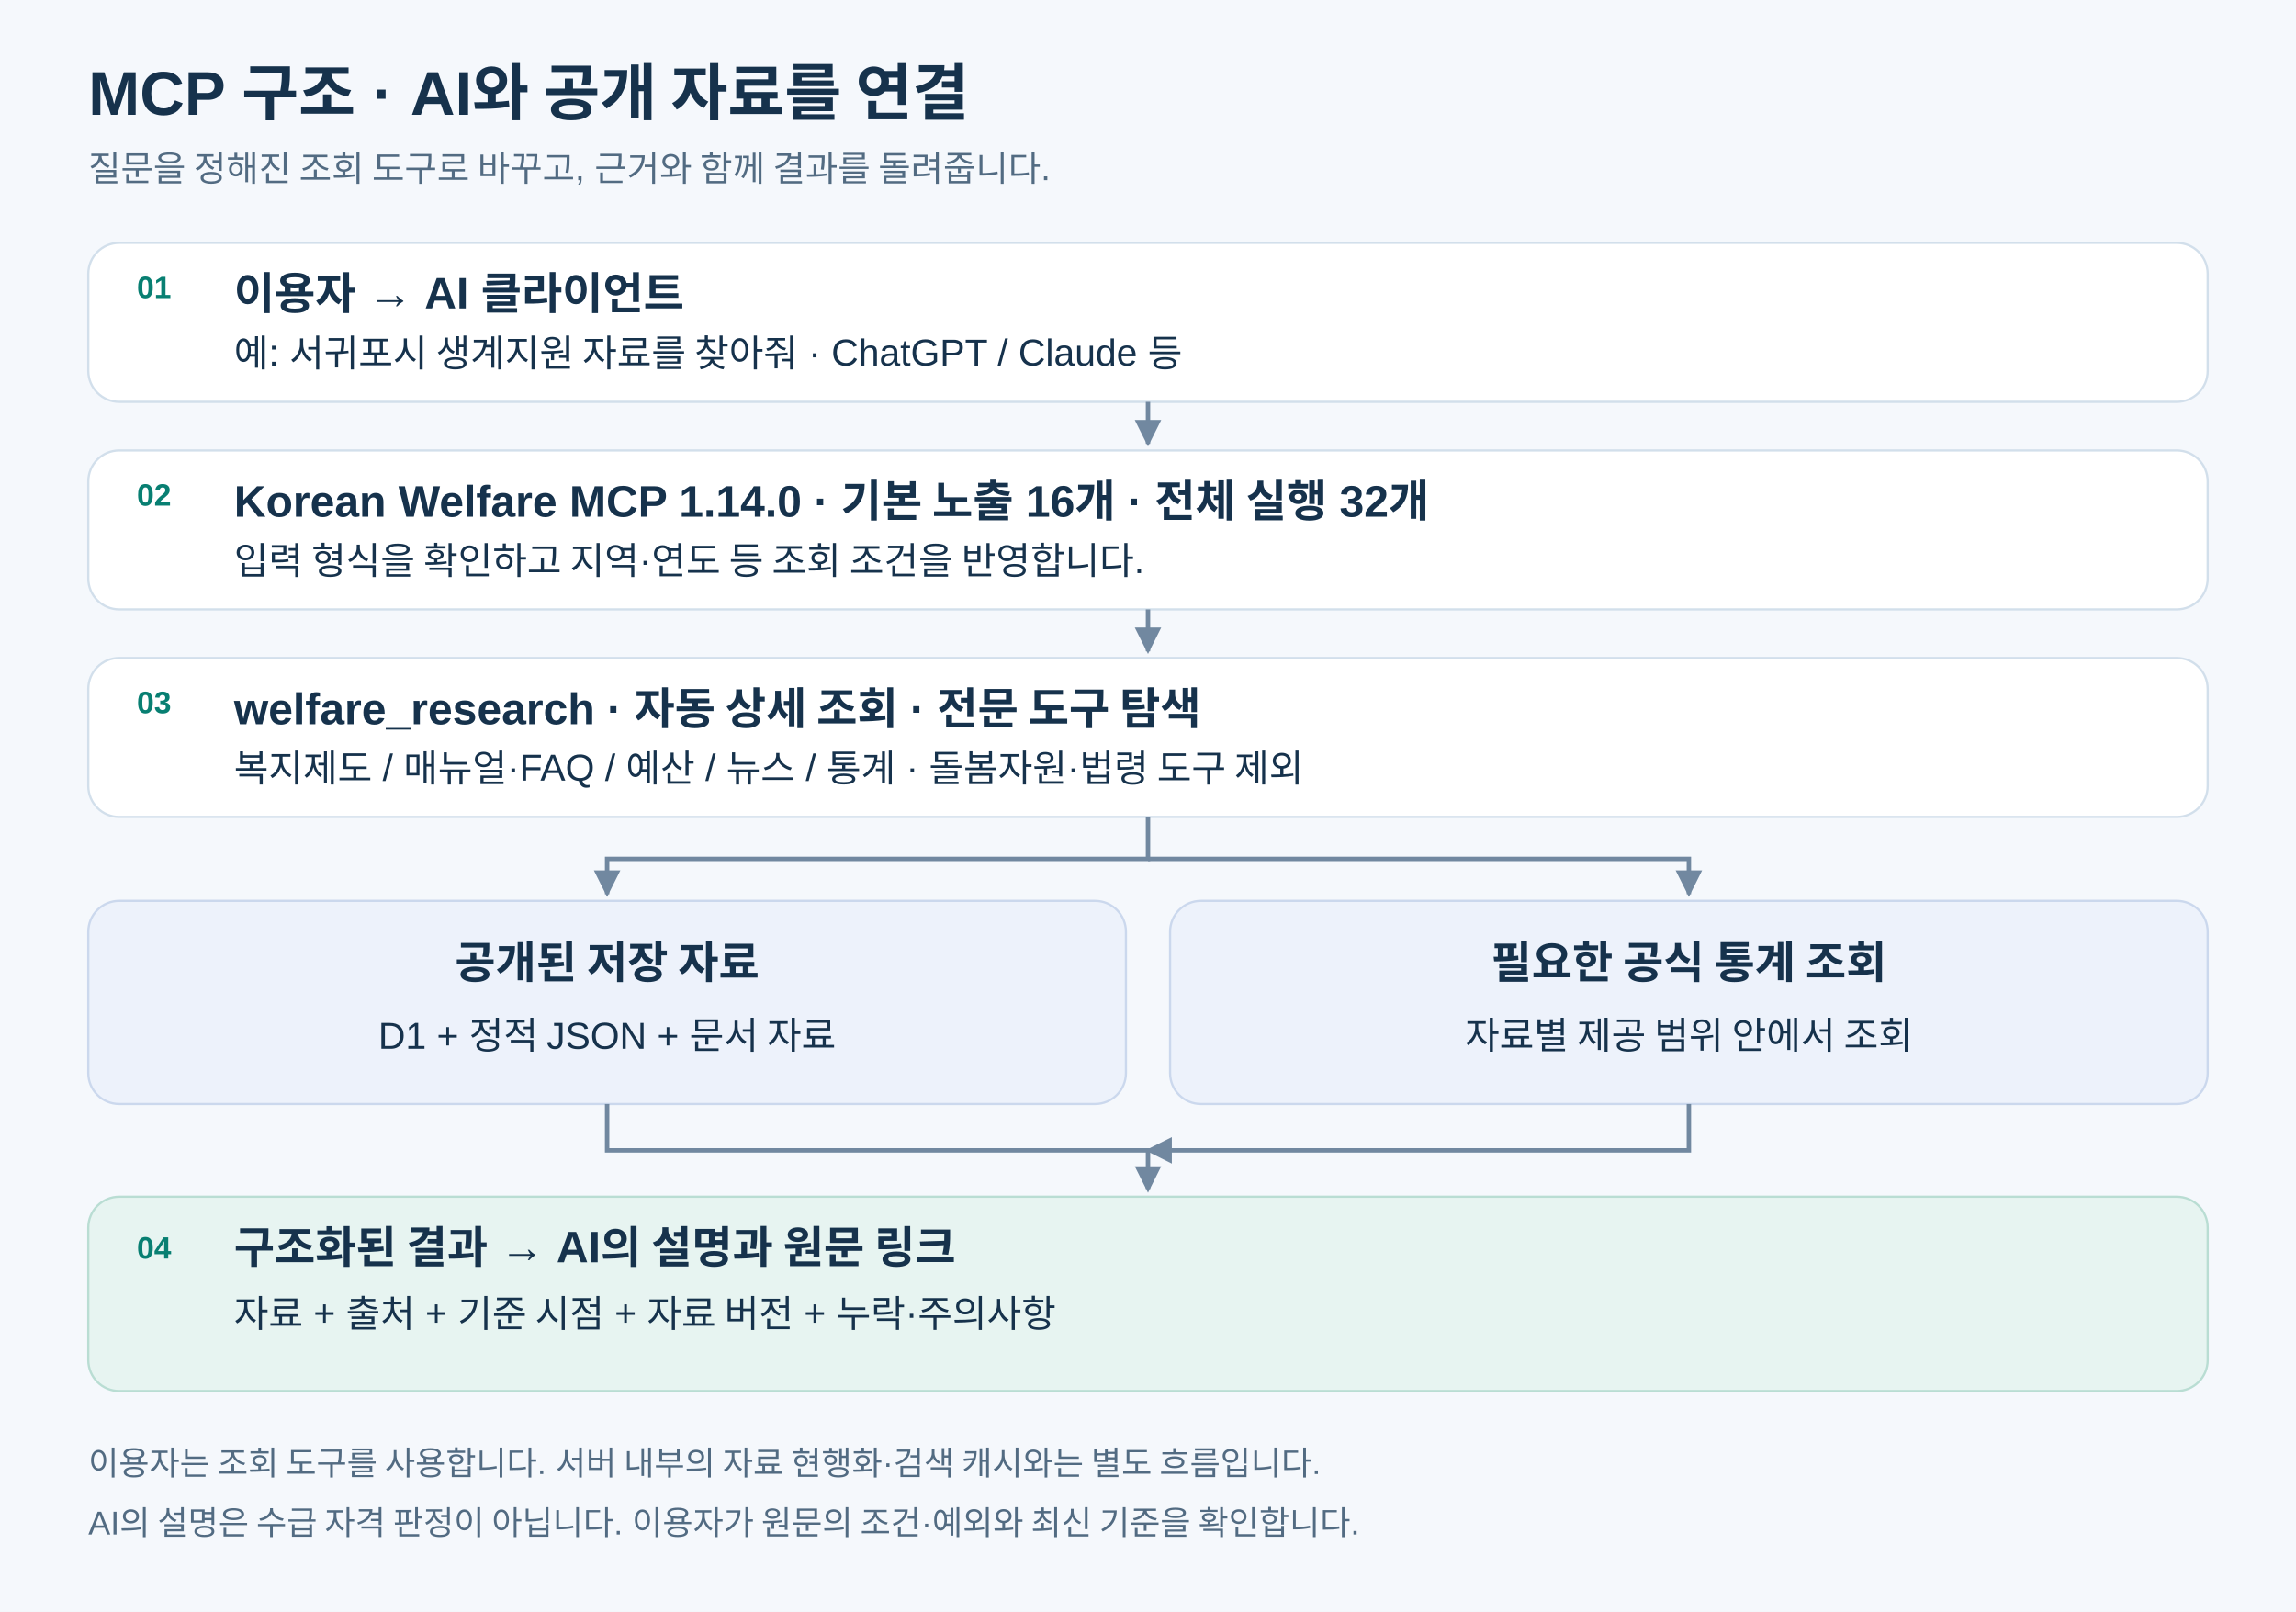
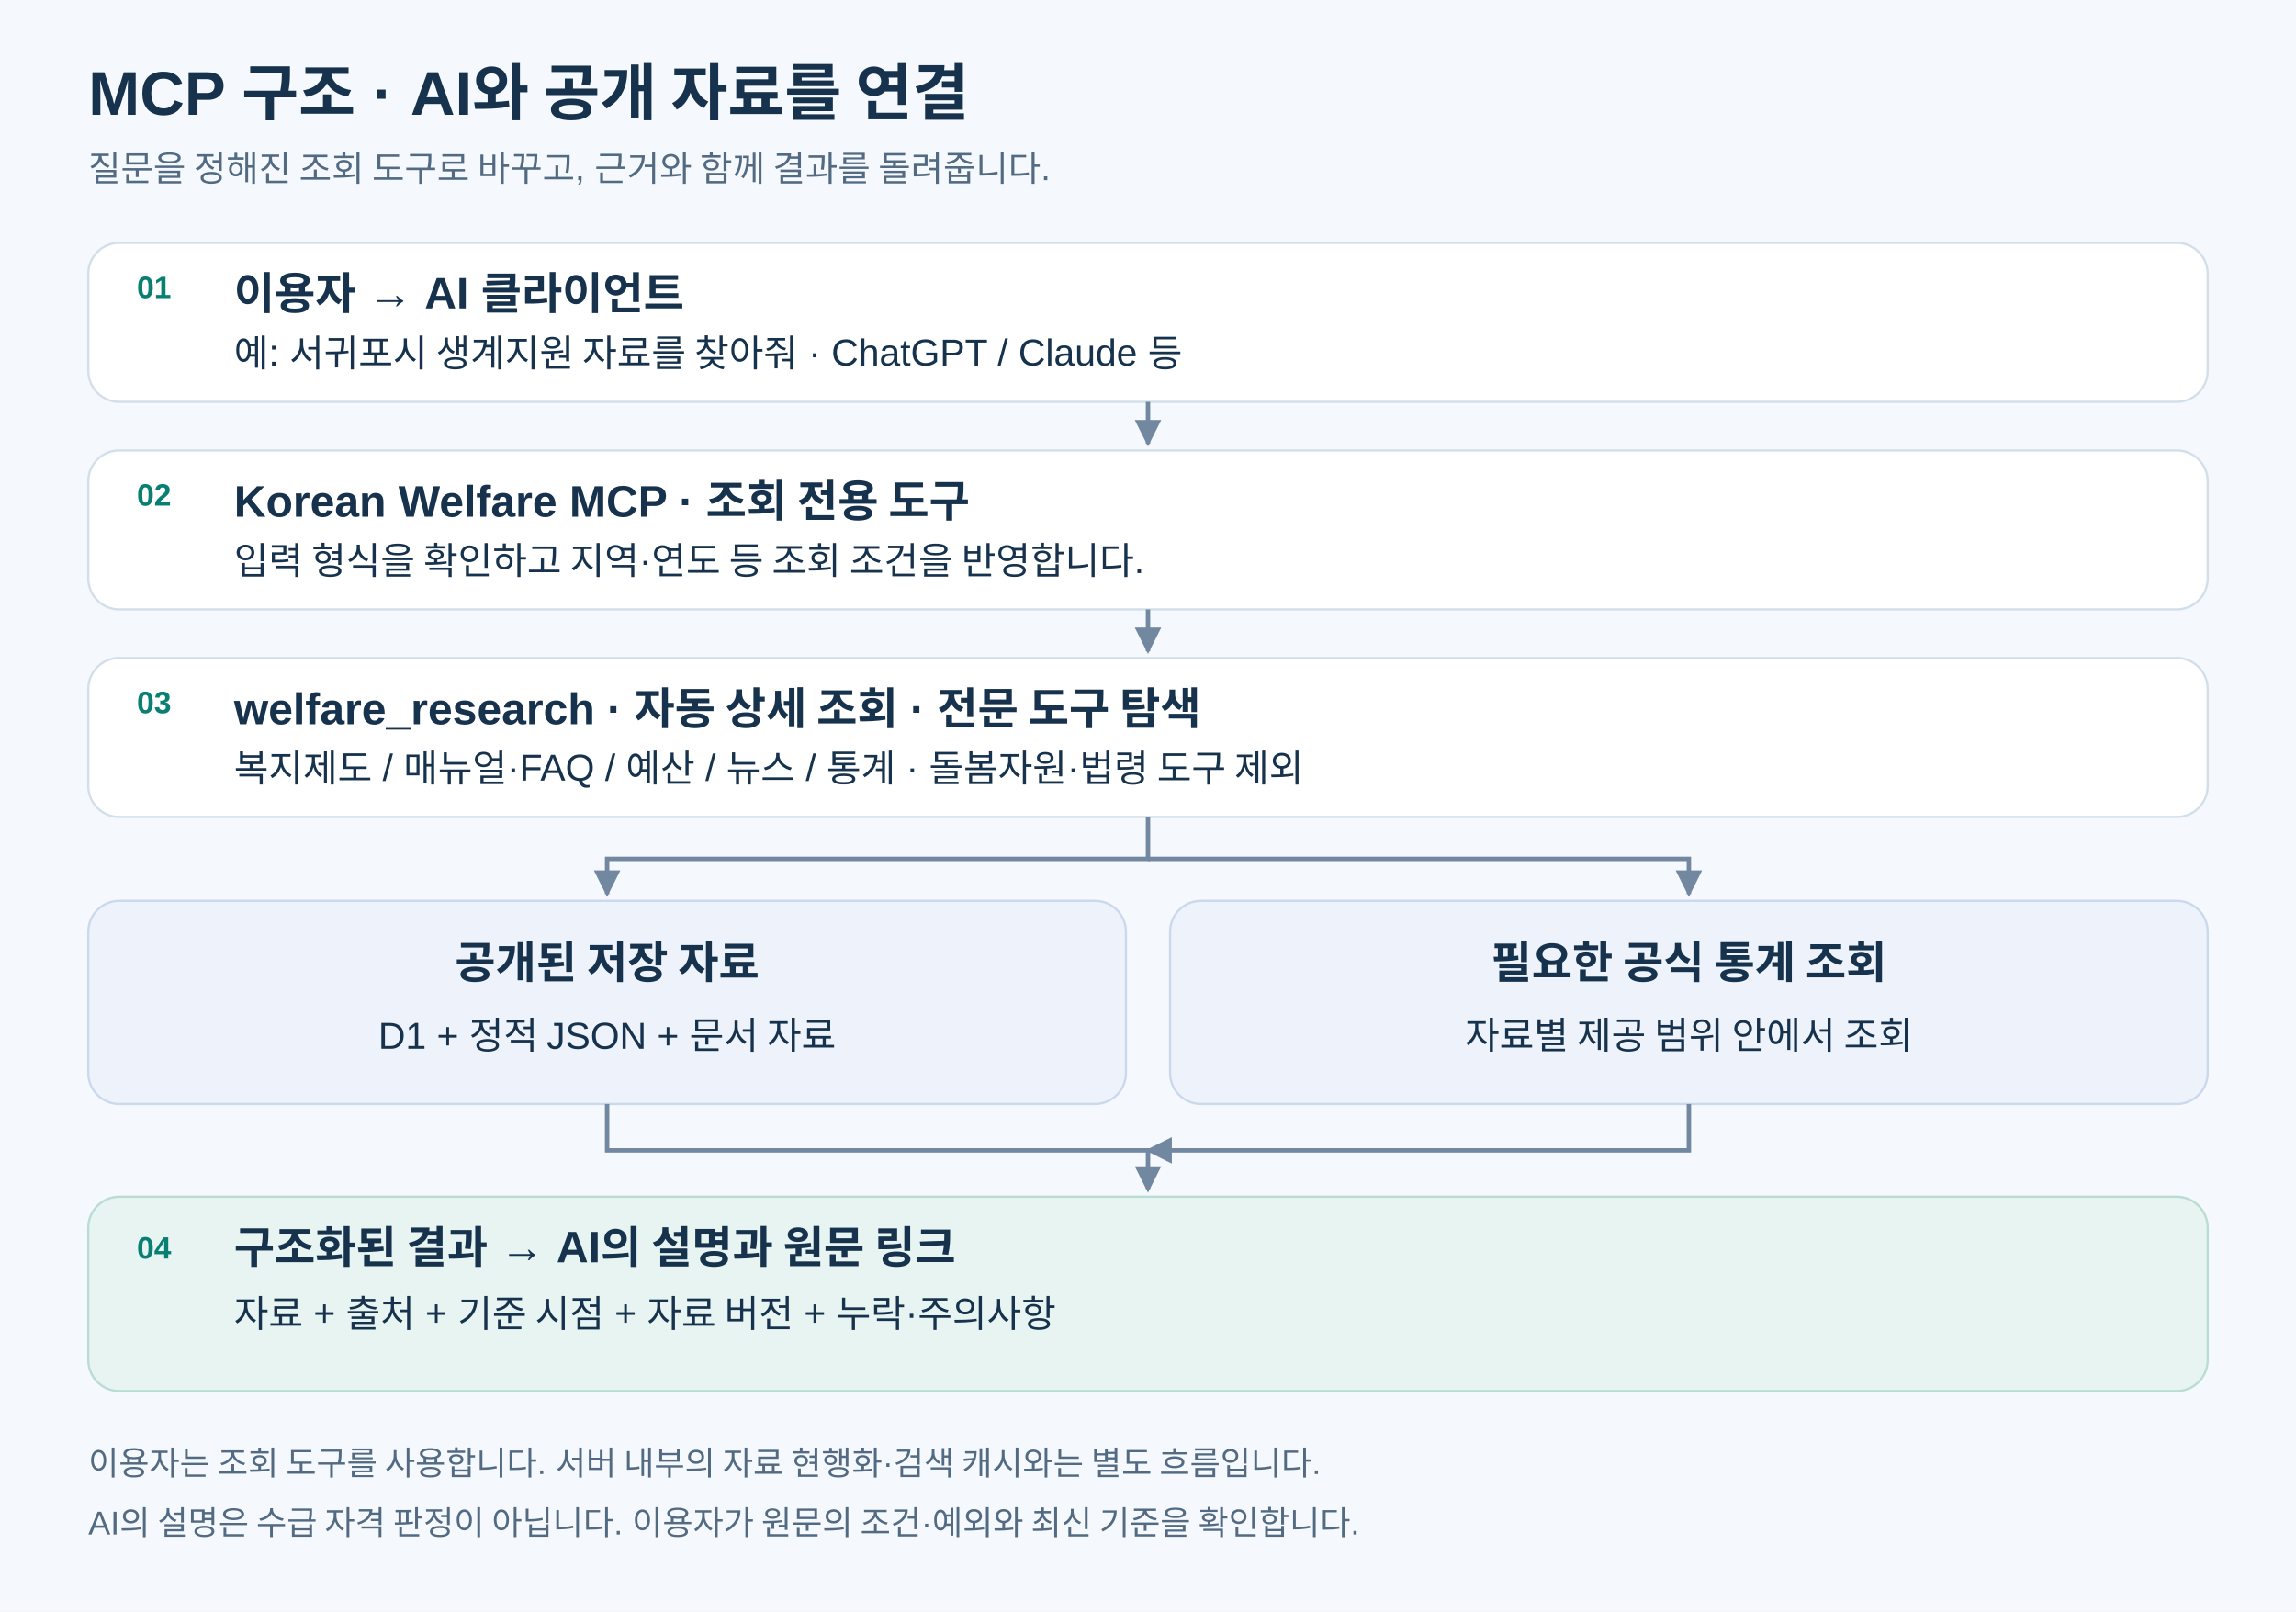
<svg xmlns="http://www.w3.org/2000/svg" width="1040" height="730" viewBox="0 0 1040 730" role="img" aria-labelledby="title description">
  <defs>
    <marker id="arrow" viewBox="0 0 10 10" refX="9" refY="5" markerWidth="6" markerHeight="6" orient="auto-start-reverse">
      <path d="M 0 0 L 10 5 L 0 10 z" fill="#7188a0" />
    </marker>
  </defs>
  <style>text{font-family:"Noto Sans KR","Malgun Gothic",Arial,sans-serif;fill:#16324c}.title{font-size:28px;font-weight:700}.subtitle{font-size:16px;fill:#526b82}.heading{font-size:20px;font-weight:700}.body{font-size:17px}.code{font-size:14px;fill:#526b82}.small{font-size:15px;fill:#526b82}.step{font-size:14px;font-weight:700;fill:#087f72}</style>
  <rect width="1040" height="730" fill="#f5f8fc" />
  <text x="40" y="52" class="title" text-anchor="start">MCP 구조 · AI와 공개 자료를 연결</text>
  <text x="40" y="82" class="subtitle" text-anchor="start">질문을 정해진 조회 도구로 바꾸고, 근거와 함께 결과를 돌려줍니다.</text>
  <rect x="40" y="110" width="960" height="72" rx="14" fill="#fff" stroke="#d2dfeb" />
  <text x="62" y="135" class="step" text-anchor="start">01</text>
  <text x="106" y="140" class="heading" text-anchor="start">이용자 → AI 클라이언트</text>
  <text x="106" y="166" class="body" text-anchor="start">예: 서귀포시 생계지원 자료를 찾아줘  ·  ChatGPT / Claude 등</text>
  <path d="M520 182 V201" fill="none" stroke="#7188a0" stroke-width="2" marker-end="url(#arrow)" />
  <rect x="40" y="204" width="960" height="72" rx="14" fill="#fff" stroke="#d2dfeb" />
  <text x="62" y="229" class="step" text-anchor="start">02</text>
-   <text x="106" y="234" class="heading" text-anchor="start">Korean Welfare MCP 1.14.0 · 기본 노출 16개 · 전체 실행 32개</text>
+   <text x="106" y="234" class="heading" text-anchor="start">Korean Welfare MCP · 조회 전용 도구</text>
  <text x="106" y="260" class="body" text-anchor="start">입력 형식을 확인하고 지역·연도 등 조회 조건을 반영합니다.</text>
  <path d="M520 276 V295" fill="none" stroke="#7188a0" stroke-width="2" marker-end="url(#arrow)" />
  <rect x="40" y="298" width="960" height="72" rx="14" fill="#fff" stroke="#d2dfeb" />
  <text x="62" y="323" class="step" text-anchor="start">03</text>
  <text x="106" y="328" class="heading" text-anchor="start">welfare_research · 자동 상세 조회 · 전문 도구 탐색</text>
  <text x="106" y="354" class="body" text-anchor="start">복지제도 / 매뉴얼·FAQ / 예산 / 뉴스 / 통계 · 돌봄자원·법령 도구 제외</text>
  <path d="M520 370 V389 H275 V405" fill="none" stroke="#7188a0" stroke-width="2" marker-end="url(#arrow)" />
  <path d="M520 389 H765 V405" fill="none" stroke="#7188a0" stroke-width="2" marker-end="url(#arrow)" />
  <rect x="40" y="408" width="470" height="92" rx="14" fill="#edf2fb" stroke="#cbd8ed" />
  <text x="275" y="443" class="heading" text-anchor="middle">공개된 저장 자료</text>
  <text x="275" y="475" class="body" text-anchor="middle">D1 + 정적 JSON + 문서 자료</text>
  <rect x="530" y="408" width="470" height="92" rx="14" fill="#edf2fb" stroke="#cbd8ed" />
  <text x="765" y="443" class="heading" text-anchor="middle">필요한 공식 통계 조회</text>
  <text x="765" y="475" class="body" text-anchor="middle">자료별 제공 범위 안에서 조회</text>
  <path d="M275 500 V521 H520 V539" fill="none" stroke="#7188a0" stroke-width="2" marker-end="url(#arrow)" />
  <path d="M765 500 V521 H520" fill="none" stroke="#7188a0" stroke-width="2" marker-end="url(#arrow)" />
  <rect x="40" y="542" width="960" height="88" rx="14" fill="#e7f4f1" stroke="#b9ddd3" />
  <text x="62" y="570" class="step" text-anchor="start">04</text>
  <text x="106" y="572" class="heading" text-anchor="start">구조화된 결과 → AI의 설명과 원문 링크</text>
  <text x="106" y="601" class="body" text-anchor="start">자료 + 출처 + 기준 시점 + 자료 버전 + 누락·주의사항</text>
  <text x="40" y="668" class="small" text-anchor="start">이용자는 조회 도구를 사용합니다. 서버 내부의 자료 현행화·검색 캐시와는 별도 흐름입니다.</text>
  <text x="40" y="695" class="small" text-anchor="start">AI의 설명은 수급 자격 판정이 아닙니다. 이용자가 원문의 조건·예외와 최신 기준을 확인합니다.</text>
</svg>
